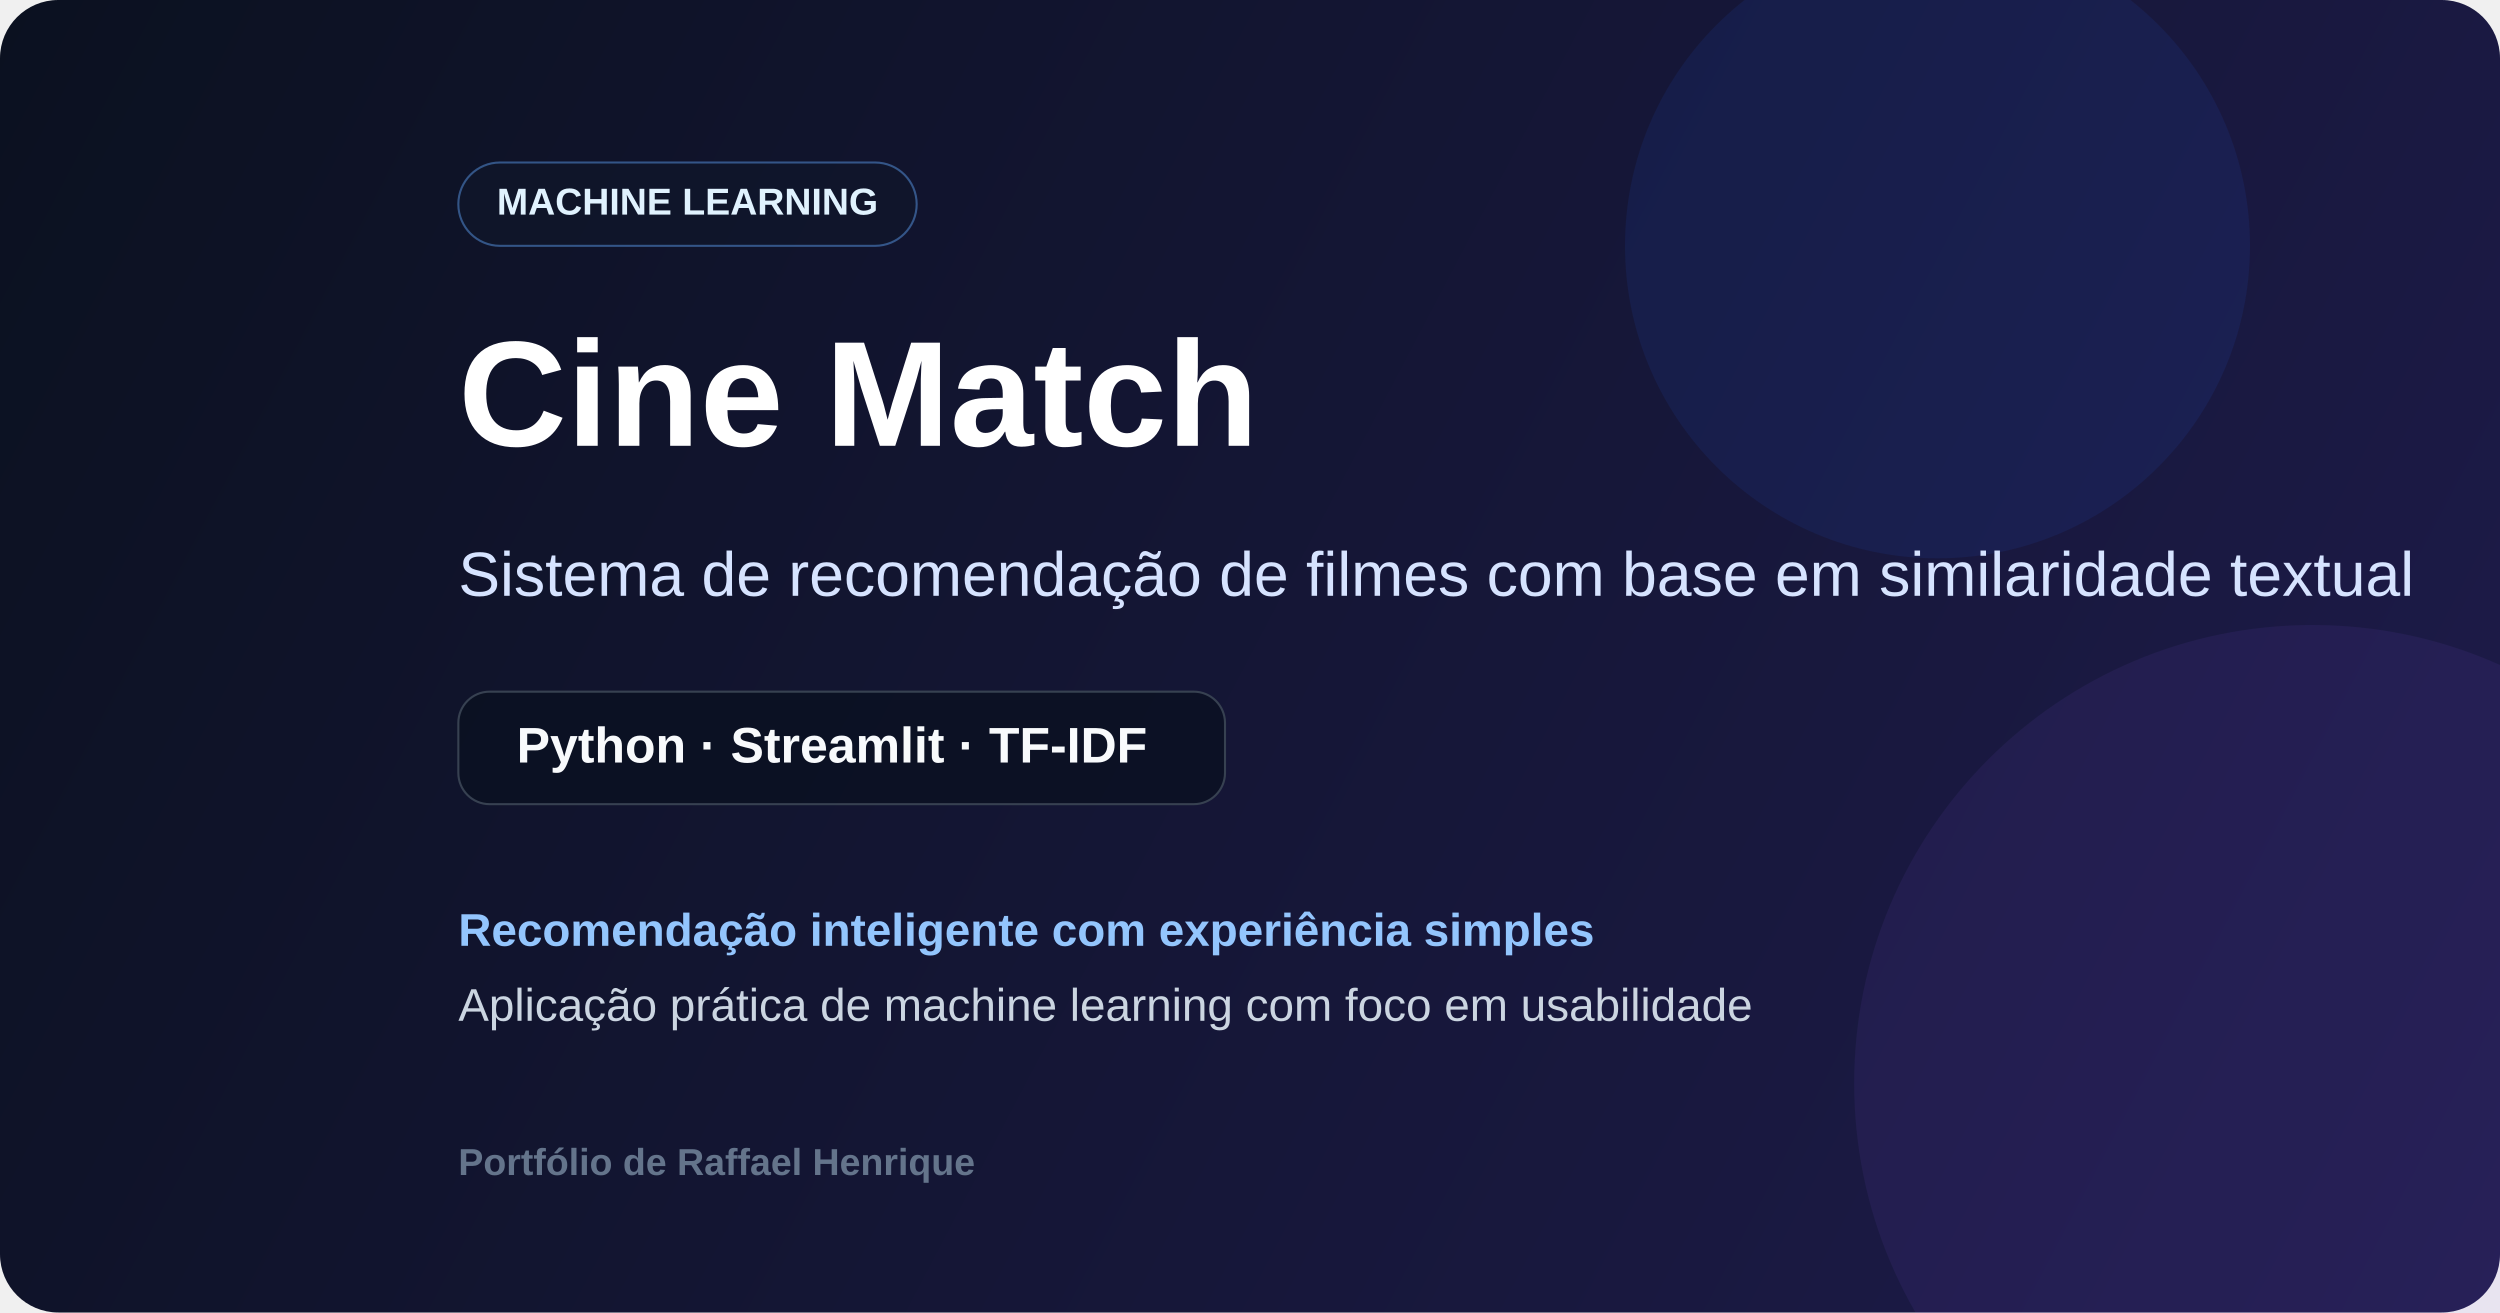
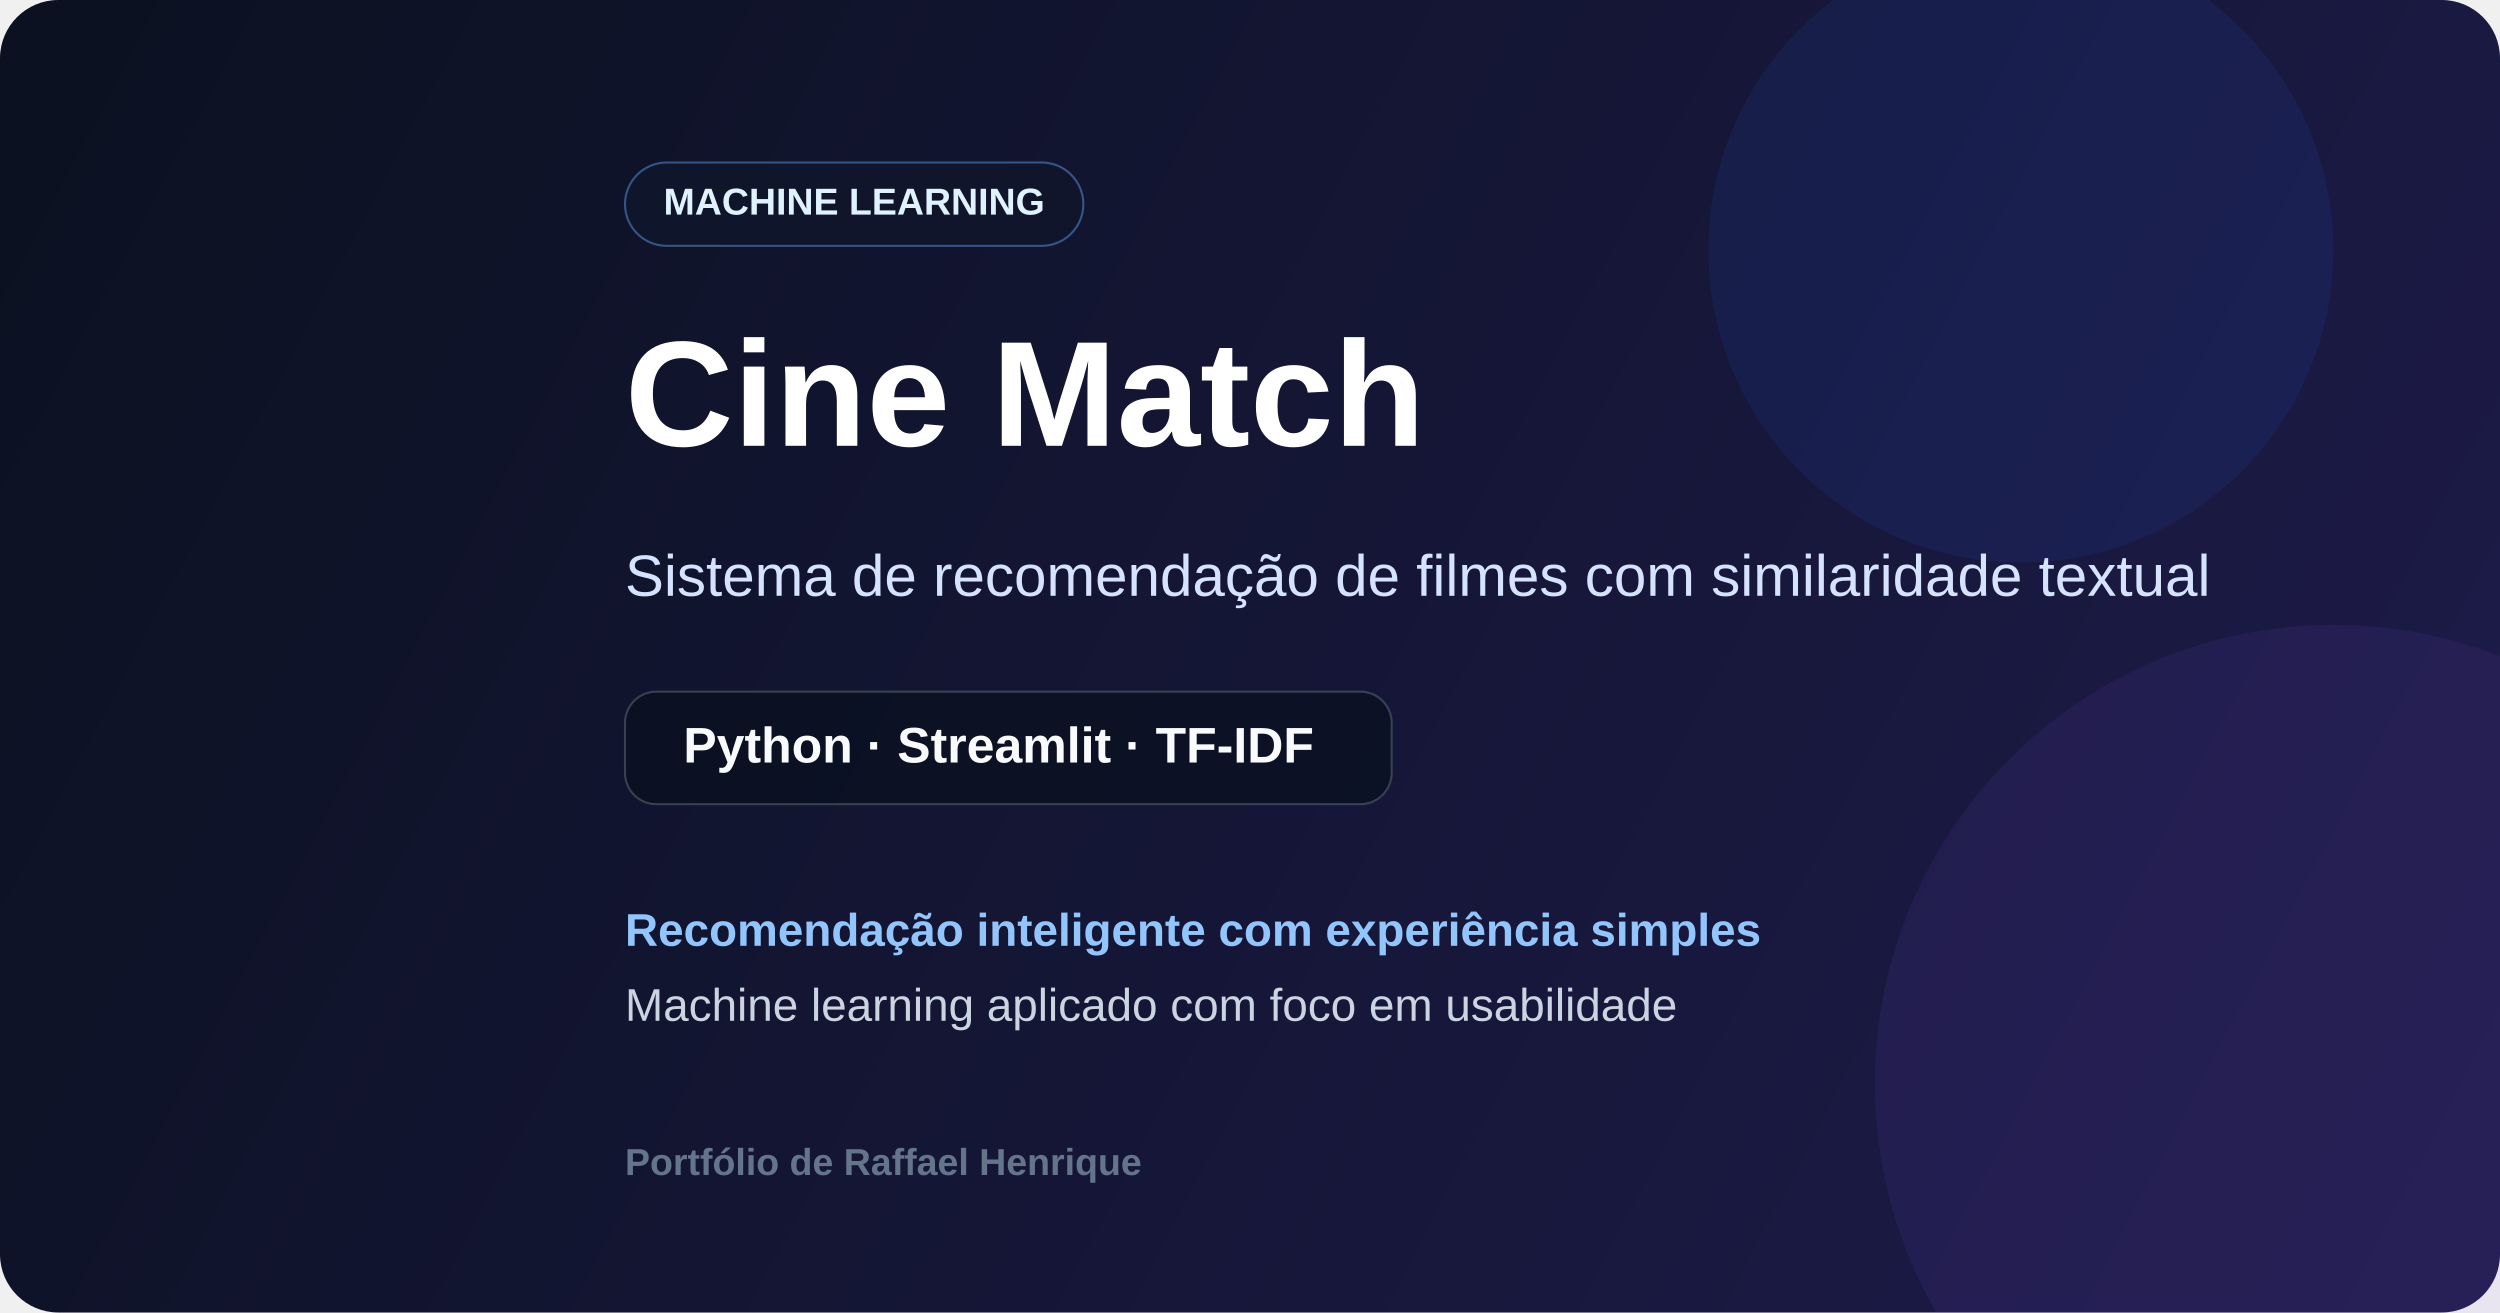
<svg xmlns="http://www.w3.org/2000/svg" width="1200" height="630" viewBox="0 0 1200 630" fill="none">
  <defs>
    <linearGradient id="bg" x1="0" y1="0" x2="1200" y2="630" gradientUnits="userSpaceOnUse">
      <stop stop-color="#0B1120" />
      <stop offset="1" stop-color="#1E1B4B" />
    </linearGradient>
  </defs>
  <rect width="1200" height="630" rx="28" fill="url(#bg)" />
-   <circle cx="930" cy="118" r="150" fill="#2563EB" fill-opacity="0.10" />
-   <circle cx="1110" cy="520" r="220" fill="#8B5CF6" fill-opacity="0.08" />
-   <rect x="220" y="78" width="220" height="40" rx="20" fill="#0F172A" fill-opacity="0.60" stroke="#60A5FA" stroke-opacity="0.45" />
-   <text x="330" y="103" text-anchor="middle" fill="#E0F2FE" font-family="Segoe UI, Arial, sans-serif" font-size="18" font-weight="700">MACHINE LEARNING</text>
-   <text x="220" y="214" fill="#FFFFFF" font-family="Segoe UI, Arial, sans-serif" font-size="72" font-weight="800">Cine Match</text>
-   <text x="220" y="286" fill="#D6E3FF" font-family="Segoe UI, Arial, sans-serif" font-size="30" font-weight="500">Sistema de recomendação de filmes com base em similaridade textual</text>
-   <rect x="220" y="332" width="368" height="54" rx="15" fill="#0A1020" fill-opacity="0.76" stroke="#374151" />
-   <text x="248" y="366" fill="#F8FAFC" font-family="Segoe UI, Arial, sans-serif" font-size="24" font-weight="700">Python · Streamlit · TF-IDF</text>
-   <text x="220" y="454" fill="#93C5FD" font-family="Segoe UI, Arial, sans-serif" font-size="22" font-weight="700">Recomendação inteligente com experiência simples</text>
-   <text x="220" y="490" fill="#CBD5E1" font-family="Segoe UI, Arial, sans-serif" font-size="22" font-weight="500">Aplicação prática de machine learning com foco em usabilidade</text>
-   <text x="220" y="564" fill="#64748B" font-family="Segoe UI, Arial, sans-serif" font-size="18" font-weight="600">Portfólio de Raffael Henrique</text>
+   <circle cx="970" cy="120" r="150" fill="#2563EB" fill-opacity="0.10" />
+   <circle cx="1120" cy="520" r="220" fill="#8B5CF6" fill-opacity="0.08" />
+   <rect x="300" y="78" width="220" height="40" rx="20" fill="#0F172A" fill-opacity="0.60" stroke="#60A5FA" stroke-opacity="0.45" />
+   <text x="410" y="103" text-anchor="middle" fill="#E0F2FE" font-family="Segoe UI, Arial, sans-serif" font-size="18" font-weight="700">MACHINE LEARNING</text>
+   <text x="300" y="214" fill="#FFFFFF" font-family="Segoe UI, Arial, sans-serif" font-size="72" font-weight="800">Cine Match</text>
+   <text x="300" y="286" fill="#D6E3FF" font-family="Segoe UI, Arial, sans-serif" font-size="28" font-weight="500">Sistema de recomendação de filmes com similaridade textual</text>
+   <rect x="300" y="332" width="368" height="54" rx="15" fill="#0A1020" fill-opacity="0.76" stroke="#374151" />
+   <text x="328" y="366" fill="#F8FAFC" font-family="Segoe UI, Arial, sans-serif" font-size="24" font-weight="700">Python · Streamlit · TF-IDF</text>
+   <text x="300" y="454" fill="#93C5FD" font-family="Segoe UI, Arial, sans-serif" font-size="22" font-weight="700">Recomendação inteligente com experiência simples</text>
+   <text x="300" y="490" fill="#CBD5E1" font-family="Segoe UI, Arial, sans-serif" font-size="22" font-weight="500">Machine learning aplicado com foco em usabilidade</text>
+   <text x="300" y="564" fill="#64748B" font-family="Segoe UI, Arial, sans-serif" font-size="18" font-weight="600">Portfólio de Raffael Henrique</text>
</svg>
